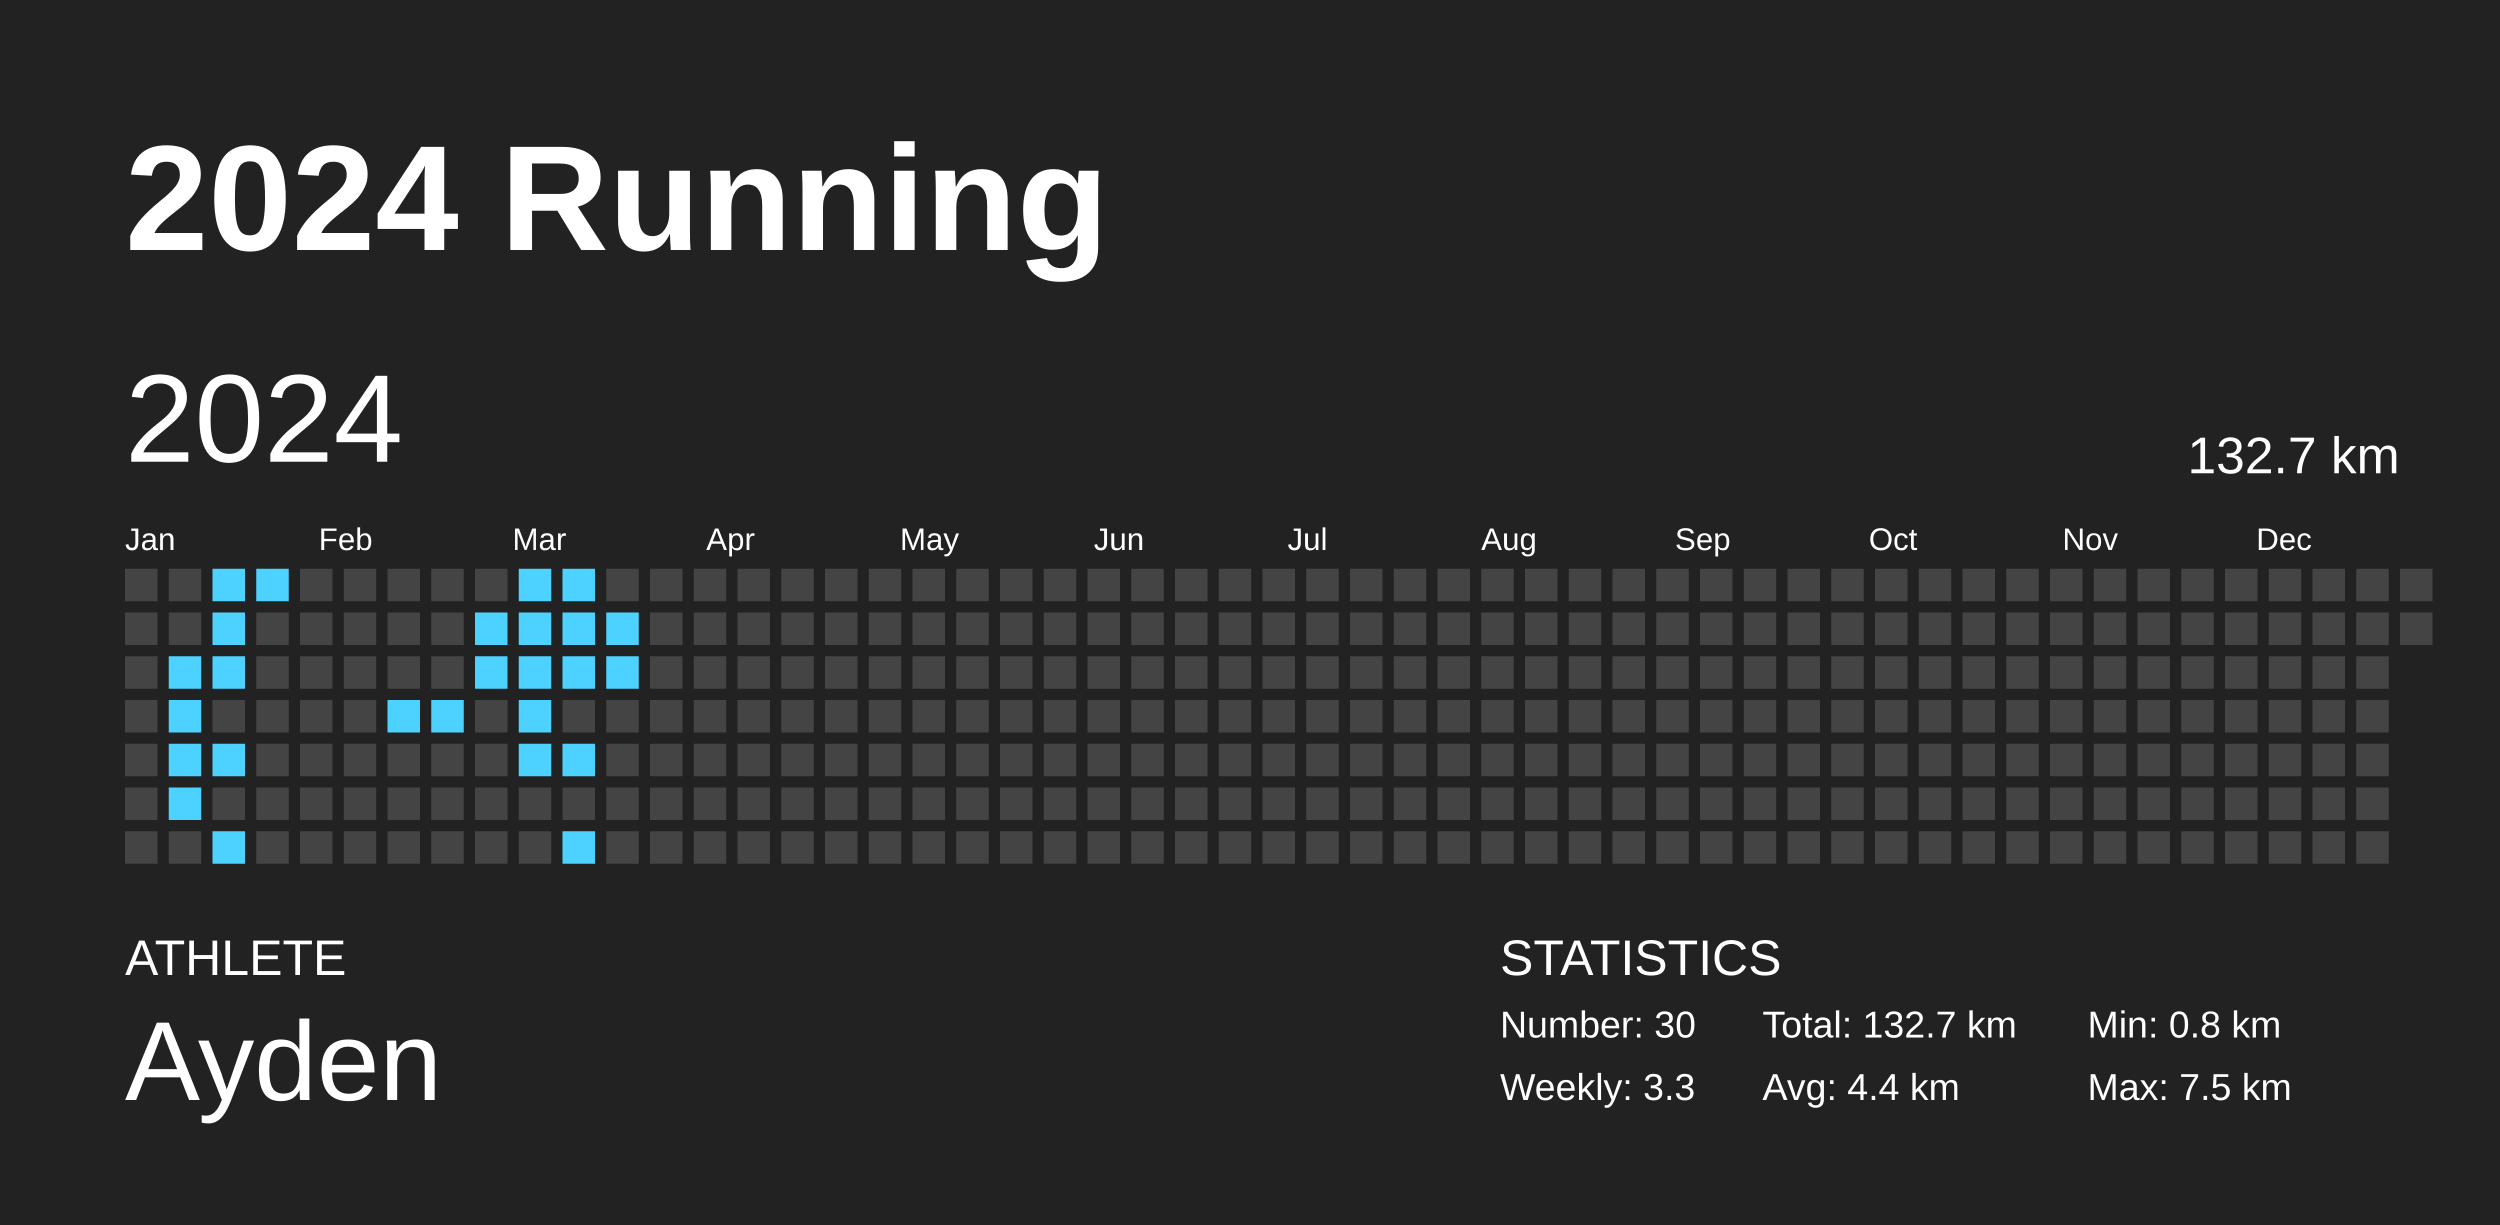
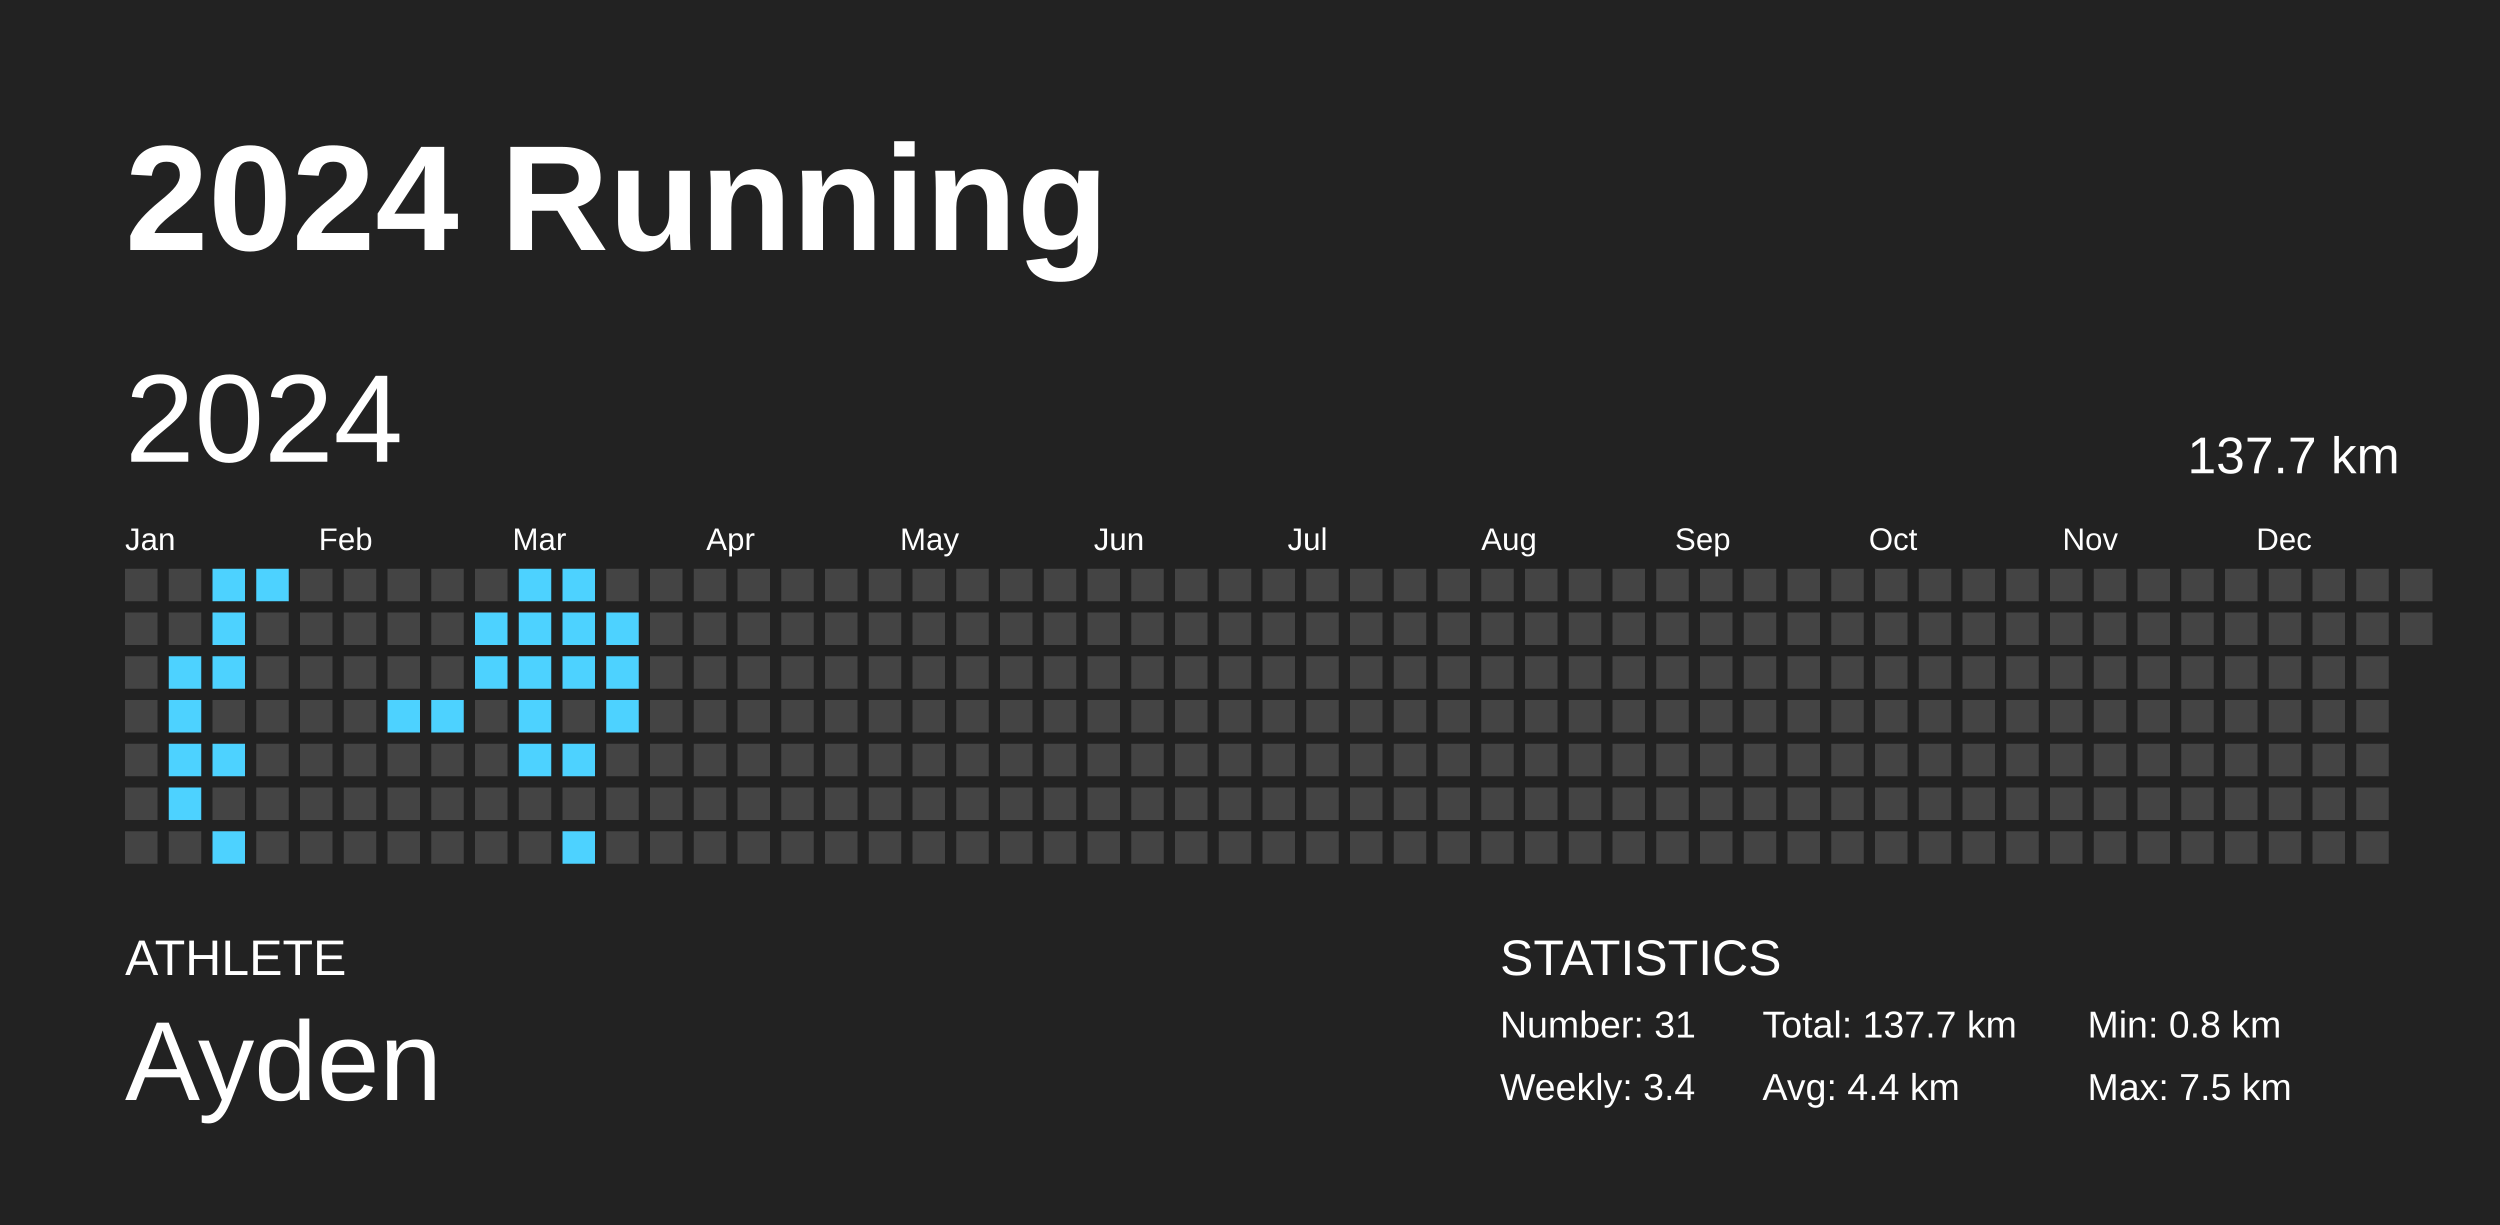
<svg xmlns="http://www.w3.org/2000/svg" baseProfile="full" height="98mm" version="1.1" viewBox="0,0,200,98" width="200mm">
  <defs />
  <rect fill="#222222" height="98" width="200" x="0" y="0" />
  <text fill="#FFFFFF" style="font-size:12px; font-family:Arial; font-weight:bold;" x="10" y="20">2024 Running</text>
  <text fill="#FFFFFF" style="font-size:4px; font-family:Arial" x="10" y="78">ATHLETE</text>
  <text fill="#FFFFFF" style="font-size:9px; font-family:Arial" x="10" y="88">Ayden</text>
  <text fill="#FFFFFF" style="font-size:4px; font-family:Arial" x="120" y="78">STATISTICS</text>
-   <text fill="#FFFFFF" style="font-size:3px; font-family:Arial" x="120" y="83">Number: 30</text>
-   <text fill="#FFFFFF" style="font-size:3px; font-family:Arial" x="120" y="88">Weekly: 3.3</text>
-   <text fill="#FFFFFF" style="font-size:3px; font-family:Arial" x="141" y="83">Total: 132.7 km</text>
+   <text fill="#FFFFFF" style="font-size:3px; font-family:Arial" x="120" y="83">Number: 31</text>
+   <text fill="#FFFFFF" style="font-size:3px; font-family:Arial" x="120" y="88">Weekly: 3.4</text>
+   <text fill="#FFFFFF" style="font-size:3px; font-family:Arial" x="141" y="83">Total: 137.7 km</text>
  <text fill="#FFFFFF" style="font-size:3px; font-family:Arial" x="141" y="88">Avg: 4.4 km</text>
  <text fill="#FFFFFF" style="font-size:3px; font-family:Arial" x="167" y="83">Min: 0.8 km</text>
  <text fill="#FFFFFF" style="font-size:3px; font-family:Arial" x="167" y="88">Max: 7.5 km</text>
  <text dominant-baseline="hanging" fill="#FFFFFF" style="font-size:10.0px; font-family:Arial;" x="10" y="30">2024</text>
-   <text dominant-baseline="hanging" fill="#FFFFFF" style="font-size:4.125px; font-family:Arial;" x="175" y="35">132.7 km</text>
+   <text dominant-baseline="hanging" fill="#FFFFFF" style="font-size:4.125px; font-family:Arial;" x="175" y="35">137.7 km</text>
  <text fill="#FFFFFF" style="font-size:2.5px; font-family:Arial" x="10.0" y="44">Jan</text>
  <text fill="#FFFFFF" style="font-size:2.5px; font-family:Arial" x="25.5" y="44">Feb</text>
  <text fill="#FFFFFF" style="font-size:2.5px; font-family:Arial" x="41.0" y="44">Mar</text>
  <text fill="#FFFFFF" style="font-size:2.5px; font-family:Arial" x="56.5" y="44">Apr</text>
  <text fill="#FFFFFF" style="font-size:2.5px; font-family:Arial" x="72.0" y="44">May</text>
  <text fill="#FFFFFF" style="font-size:2.5px; font-family:Arial" x="87.5" y="44">Jun</text>
  <text fill="#FFFFFF" style="font-size:2.5px; font-family:Arial" x="103.0" y="44">Jul</text>
  <text fill="#FFFFFF" style="font-size:2.5px; font-family:Arial" x="118.5" y="44">Aug</text>
  <text fill="#FFFFFF" style="font-size:2.5px; font-family:Arial" x="134.0" y="44">Sep</text>
  <text fill="#FFFFFF" style="font-size:2.5px; font-family:Arial" x="149.5" y="44">Oct</text>
  <text fill="#FFFFFF" style="font-size:2.5px; font-family:Arial" x="165.0" y="44">Nov</text>
  <text fill="#FFFFFF" style="font-size:2.5px; font-family:Arial" x="180.5" y="44">Dec</text>
  <rect fill="#444444" height="2.6" width="2.6" x="10.0" y="45.5" />
  <rect fill="#444444" height="2.6" width="2.6" x="10.0" y="49.0" />
  <rect fill="#444444" height="2.6" width="2.6" x="10.0" y="52.5" />
  <rect fill="#444444" height="2.6" width="2.6" x="10.0" y="56.0" />
  <rect fill="#444444" height="2.6" width="2.6" x="10.0" y="59.5" />
  <rect fill="#444444" height="2.6" width="2.6" x="10.0" y="63.0" />
  <rect fill="#444444" height="2.6" width="2.6" x="10.0" y="66.5" />
  <rect fill="#444444" height="2.6" width="2.6" x="13.5" y="45.5" />
  <rect fill="#444444" height="2.6" width="2.6" x="13.5" y="49.0" />
  <rect fill="#4dd2ff" height="2.6" width="2.6" x="13.5" y="52.5" />
  <rect fill="#4dd2ff" height="2.6" width="2.6" x="13.5" y="56.0" />
  <rect fill="#4dd2ff" height="2.6" width="2.6" x="13.5" y="59.5" />
  <rect fill="#4dd2ff" height="2.6" width="2.6" x="13.5" y="63.0" />
  <rect fill="#444444" height="2.6" width="2.6" x="13.5" y="66.5" />
  <rect fill="#4dd2ff" height="2.6" width="2.6" x="17.0" y="45.5" />
  <rect fill="#4dd2ff" height="2.6" width="2.6" x="17.0" y="49.0" />
  <rect fill="#4dd2ff" height="2.6" width="2.6" x="17.0" y="52.5" />
  <rect fill="#444444" height="2.6" width="2.6" x="17.0" y="56.0" />
  <rect fill="#4dd2ff" height="2.6" width="2.6" x="17.0" y="59.5" />
  <rect fill="#444444" height="2.6" width="2.6" x="17.0" y="63.0" />
  <rect fill="#4dd2ff" height="2.6" width="2.6" x="17.0" y="66.5" />
  <rect fill="#4dd2ff" height="2.6" width="2.6" x="20.5" y="45.5" />
  <rect fill="#444444" height="2.6" width="2.6" x="20.5" y="49.0" />
  <rect fill="#444444" height="2.6" width="2.6" x="20.5" y="52.5" />
  <rect fill="#444444" height="2.6" width="2.6" x="20.5" y="56.0" />
  <rect fill="#444444" height="2.6" width="2.6" x="20.5" y="59.5" />
  <rect fill="#444444" height="2.6" width="2.6" x="20.5" y="63.0" />
  <rect fill="#444444" height="2.6" width="2.6" x="20.5" y="66.5" />
  <rect fill="#444444" height="2.6" width="2.6" x="24.0" y="45.5" />
  <rect fill="#444444" height="2.6" width="2.6" x="24.0" y="49.0" />
  <rect fill="#444444" height="2.6" width="2.6" x="24.0" y="52.5" />
  <rect fill="#444444" height="2.6" width="2.6" x="24.0" y="56.0" />
  <rect fill="#444444" height="2.6" width="2.6" x="24.0" y="59.5" />
  <rect fill="#444444" height="2.6" width="2.6" x="24.0" y="63.0" />
  <rect fill="#444444" height="2.6" width="2.6" x="24.0" y="66.5" />
  <rect fill="#444444" height="2.6" width="2.6" x="27.5" y="45.5" />
  <rect fill="#444444" height="2.6" width="2.6" x="27.5" y="49.0" />
  <rect fill="#444444" height="2.6" width="2.6" x="27.5" y="52.5" />
  <rect fill="#444444" height="2.6" width="2.6" x="27.5" y="56.0" />
  <rect fill="#444444" height="2.6" width="2.6" x="27.5" y="59.5" />
  <rect fill="#444444" height="2.6" width="2.6" x="27.5" y="63.0" />
  <rect fill="#444444" height="2.6" width="2.6" x="27.5" y="66.5" />
  <rect fill="#444444" height="2.6" width="2.6" x="31.0" y="45.5" />
  <rect fill="#444444" height="2.6" width="2.6" x="31.0" y="49.0" />
  <rect fill="#444444" height="2.6" width="2.6" x="31.0" y="52.5" />
  <rect fill="#4dd2ff" height="2.6" width="2.6" x="31.0" y="56.0" />
  <rect fill="#444444" height="2.6" width="2.6" x="31.0" y="59.5" />
  <rect fill="#444444" height="2.6" width="2.6" x="31.0" y="63.0" />
  <rect fill="#444444" height="2.6" width="2.6" x="31.0" y="66.5" />
  <rect fill="#444444" height="2.6" width="2.6" x="34.5" y="45.5" />
  <rect fill="#444444" height="2.6" width="2.6" x="34.5" y="49.0" />
  <rect fill="#444444" height="2.6" width="2.6" x="34.5" y="52.5" />
  <rect fill="#4dd2ff" height="2.6" width="2.6" x="34.5" y="56.0" />
  <rect fill="#444444" height="2.6" width="2.6" x="34.5" y="59.5" />
  <rect fill="#444444" height="2.6" width="2.6" x="34.5" y="63.0" />
  <rect fill="#444444" height="2.6" width="2.6" x="34.5" y="66.5" />
  <rect fill="#444444" height="2.6" width="2.6" x="38.0" y="45.5" />
  <rect fill="#4dd2ff" height="2.6" width="2.6" x="38.0" y="49.0" />
  <rect fill="#4dd2ff" height="2.6" width="2.6" x="38.0" y="52.5" />
  <rect fill="#444444" height="2.6" width="2.6" x="38.0" y="56.0" />
  <rect fill="#444444" height="2.6" width="2.6" x="38.0" y="59.5" />
  <rect fill="#444444" height="2.6" width="2.6" x="38.0" y="63.0" />
  <rect fill="#444444" height="2.6" width="2.6" x="38.0" y="66.5" />
  <rect fill="#4dd2ff" height="2.6" width="2.6" x="41.5" y="45.5" />
  <rect fill="#4dd2ff" height="2.6" width="2.6" x="41.5" y="49.0" />
  <rect fill="#4dd2ff" height="2.6" width="2.6" x="41.5" y="52.5" />
  <rect fill="#4dd2ff" height="2.6" width="2.6" x="41.5" y="56.0" />
  <rect fill="#4dd2ff" height="2.6" width="2.6" x="41.5" y="59.5" />
  <rect fill="#444444" height="2.6" width="2.6" x="41.5" y="63.0" />
  <rect fill="#444444" height="2.6" width="2.6" x="41.5" y="66.5" />
  <rect fill="#4dd2ff" height="2.6" width="2.6" x="45.0" y="45.5" />
  <rect fill="#4dd2ff" height="2.6" width="2.6" x="45.0" y="49.0" />
  <rect fill="#4dd2ff" height="2.6" width="2.6" x="45.0" y="52.5" />
  <rect fill="#444444" height="2.6" width="2.6" x="45.0" y="56.0" />
  <rect fill="#4dd2ff" height="2.6" width="2.6" x="45.0" y="59.5" />
  <rect fill="#444444" height="2.6" width="2.6" x="45.0" y="63.0" />
  <rect fill="#4dd2ff" height="2.6" width="2.6" x="45.0" y="66.5" />
  <rect fill="#444444" height="2.6" width="2.6" x="48.5" y="45.5" />
  <rect fill="#4dd2ff" height="2.6" width="2.6" x="48.5" y="49.0" />
  <rect fill="#4dd2ff" height="2.6" width="2.6" x="48.5" y="52.5" />
-   <rect fill="#444444" height="2.6" width="2.6" x="48.5" y="56.0" />
+   <rect fill="#4dd2ff" height="2.6" width="2.6" x="48.5" y="56.0" />
  <rect fill="#444444" height="2.6" width="2.6" x="48.5" y="59.5" />
  <rect fill="#444444" height="2.6" width="2.6" x="48.5" y="63.0" />
  <rect fill="#444444" height="2.6" width="2.6" x="48.5" y="66.5" />
  <rect fill="#444444" height="2.6" width="2.6" x="52.0" y="45.5" />
  <rect fill="#444444" height="2.6" width="2.6" x="52.0" y="49.0" />
  <rect fill="#444444" height="2.6" width="2.6" x="52.0" y="52.5" />
  <rect fill="#444444" height="2.6" width="2.6" x="52.0" y="56.0" />
  <rect fill="#444444" height="2.6" width="2.6" x="52.0" y="59.5" />
  <rect fill="#444444" height="2.6" width="2.6" x="52.0" y="63.0" />
  <rect fill="#444444" height="2.6" width="2.6" x="52.0" y="66.5" />
  <rect fill="#444444" height="2.6" width="2.6" x="55.5" y="45.5" />
  <rect fill="#444444" height="2.6" width="2.6" x="55.5" y="49.0" />
  <rect fill="#444444" height="2.6" width="2.6" x="55.5" y="52.5" />
  <rect fill="#444444" height="2.6" width="2.6" x="55.5" y="56.0" />
  <rect fill="#444444" height="2.6" width="2.6" x="55.5" y="59.5" />
  <rect fill="#444444" height="2.6" width="2.6" x="55.5" y="63.0" />
  <rect fill="#444444" height="2.6" width="2.6" x="55.5" y="66.5" />
  <rect fill="#444444" height="2.6" width="2.6" x="59.0" y="45.5" />
  <rect fill="#444444" height="2.6" width="2.6" x="59.0" y="49.0" />
  <rect fill="#444444" height="2.6" width="2.6" x="59.0" y="52.5" />
  <rect fill="#444444" height="2.6" width="2.6" x="59.0" y="56.0" />
  <rect fill="#444444" height="2.6" width="2.6" x="59.0" y="59.5" />
  <rect fill="#444444" height="2.6" width="2.6" x="59.0" y="63.0" />
  <rect fill="#444444" height="2.6" width="2.6" x="59.0" y="66.5" />
  <rect fill="#444444" height="2.6" width="2.6" x="62.5" y="45.5" />
  <rect fill="#444444" height="2.6" width="2.6" x="62.5" y="49.0" />
  <rect fill="#444444" height="2.6" width="2.6" x="62.5" y="52.5" />
  <rect fill="#444444" height="2.6" width="2.6" x="62.5" y="56.0" />
  <rect fill="#444444" height="2.6" width="2.6" x="62.5" y="59.5" />
  <rect fill="#444444" height="2.6" width="2.6" x="62.5" y="63.0" />
  <rect fill="#444444" height="2.6" width="2.6" x="62.5" y="66.5" />
  <rect fill="#444444" height="2.6" width="2.6" x="66.0" y="45.5" />
  <rect fill="#444444" height="2.6" width="2.6" x="66.0" y="49.0" />
  <rect fill="#444444" height="2.6" width="2.6" x="66.0" y="52.5" />
  <rect fill="#444444" height="2.6" width="2.6" x="66.0" y="56.0" />
  <rect fill="#444444" height="2.6" width="2.6" x="66.0" y="59.5" />
  <rect fill="#444444" height="2.6" width="2.6" x="66.0" y="63.0" />
  <rect fill="#444444" height="2.6" width="2.6" x="66.0" y="66.5" />
  <rect fill="#444444" height="2.6" width="2.6" x="69.5" y="45.5" />
  <rect fill="#444444" height="2.6" width="2.6" x="69.5" y="49.0" />
  <rect fill="#444444" height="2.6" width="2.6" x="69.5" y="52.5" />
  <rect fill="#444444" height="2.6" width="2.6" x="69.5" y="56.0" />
  <rect fill="#444444" height="2.6" width="2.6" x="69.5" y="59.5" />
  <rect fill="#444444" height="2.6" width="2.6" x="69.5" y="63.0" />
  <rect fill="#444444" height="2.6" width="2.6" x="69.5" y="66.5" />
  <rect fill="#444444" height="2.6" width="2.6" x="73.0" y="45.5" />
  <rect fill="#444444" height="2.6" width="2.6" x="73.0" y="49.0" />
  <rect fill="#444444" height="2.6" width="2.6" x="73.0" y="52.5" />
  <rect fill="#444444" height="2.6" width="2.6" x="73.0" y="56.0" />
  <rect fill="#444444" height="2.6" width="2.6" x="73.0" y="59.5" />
  <rect fill="#444444" height="2.6" width="2.6" x="73.0" y="63.0" />
  <rect fill="#444444" height="2.6" width="2.6" x="73.0" y="66.5" />
  <rect fill="#444444" height="2.6" width="2.6" x="76.5" y="45.5" />
  <rect fill="#444444" height="2.6" width="2.6" x="76.5" y="49.0" />
  <rect fill="#444444" height="2.6" width="2.6" x="76.5" y="52.5" />
  <rect fill="#444444" height="2.6" width="2.6" x="76.5" y="56.0" />
  <rect fill="#444444" height="2.6" width="2.6" x="76.5" y="59.5" />
  <rect fill="#444444" height="2.6" width="2.6" x="76.5" y="63.0" />
  <rect fill="#444444" height="2.6" width="2.6" x="76.5" y="66.5" />
  <rect fill="#444444" height="2.6" width="2.6" x="80.0" y="45.5" />
  <rect fill="#444444" height="2.6" width="2.6" x="80.0" y="49.0" />
  <rect fill="#444444" height="2.6" width="2.6" x="80.0" y="52.5" />
  <rect fill="#444444" height="2.6" width="2.6" x="80.0" y="56.0" />
  <rect fill="#444444" height="2.6" width="2.6" x="80.0" y="59.5" />
  <rect fill="#444444" height="2.6" width="2.6" x="80.0" y="63.0" />
  <rect fill="#444444" height="2.6" width="2.6" x="80.0" y="66.5" />
  <rect fill="#444444" height="2.6" width="2.6" x="83.5" y="45.5" />
  <rect fill="#444444" height="2.6" width="2.6" x="83.5" y="49.0" />
  <rect fill="#444444" height="2.6" width="2.6" x="83.5" y="52.5" />
  <rect fill="#444444" height="2.6" width="2.6" x="83.5" y="56.0" />
  <rect fill="#444444" height="2.6" width="2.6" x="83.5" y="59.5" />
  <rect fill="#444444" height="2.6" width="2.6" x="83.5" y="63.0" />
  <rect fill="#444444" height="2.6" width="2.6" x="83.5" y="66.5" />
  <rect fill="#444444" height="2.6" width="2.6" x="87.0" y="45.5" />
  <rect fill="#444444" height="2.6" width="2.6" x="87.0" y="49.0" />
  <rect fill="#444444" height="2.6" width="2.6" x="87.0" y="52.5" />
  <rect fill="#444444" height="2.6" width="2.6" x="87.0" y="56.0" />
  <rect fill="#444444" height="2.6" width="2.6" x="87.0" y="59.5" />
  <rect fill="#444444" height="2.6" width="2.6" x="87.0" y="63.0" />
  <rect fill="#444444" height="2.6" width="2.6" x="87.0" y="66.5" />
  <rect fill="#444444" height="2.6" width="2.6" x="90.5" y="45.5" />
  <rect fill="#444444" height="2.6" width="2.6" x="90.5" y="49.0" />
  <rect fill="#444444" height="2.6" width="2.6" x="90.5" y="52.5" />
  <rect fill="#444444" height="2.6" width="2.6" x="90.5" y="56.0" />
  <rect fill="#444444" height="2.6" width="2.6" x="90.5" y="59.5" />
  <rect fill="#444444" height="2.6" width="2.6" x="90.5" y="63.0" />
  <rect fill="#444444" height="2.6" width="2.6" x="90.5" y="66.5" />
  <rect fill="#444444" height="2.6" width="2.6" x="94.0" y="45.5" />
  <rect fill="#444444" height="2.6" width="2.6" x="94.0" y="49.0" />
  <rect fill="#444444" height="2.6" width="2.6" x="94.0" y="52.5" />
  <rect fill="#444444" height="2.6" width="2.6" x="94.0" y="56.0" />
  <rect fill="#444444" height="2.6" width="2.6" x="94.0" y="59.5" />
  <rect fill="#444444" height="2.6" width="2.6" x="94.0" y="63.0" />
  <rect fill="#444444" height="2.6" width="2.6" x="94.0" y="66.5" />
  <rect fill="#444444" height="2.6" width="2.6" x="97.5" y="45.5" />
  <rect fill="#444444" height="2.6" width="2.6" x="97.5" y="49.0" />
  <rect fill="#444444" height="2.6" width="2.6" x="97.5" y="52.5" />
  <rect fill="#444444" height="2.6" width="2.6" x="97.5" y="56.0" />
  <rect fill="#444444" height="2.6" width="2.6" x="97.5" y="59.5" />
  <rect fill="#444444" height="2.6" width="2.6" x="97.5" y="63.0" />
  <rect fill="#444444" height="2.6" width="2.6" x="97.5" y="66.5" />
  <rect fill="#444444" height="2.6" width="2.6" x="101.0" y="45.5" />
  <rect fill="#444444" height="2.6" width="2.6" x="101.0" y="49.0" />
  <rect fill="#444444" height="2.6" width="2.6" x="101.0" y="52.5" />
  <rect fill="#444444" height="2.6" width="2.6" x="101.0" y="56.0" />
  <rect fill="#444444" height="2.6" width="2.6" x="101.0" y="59.5" />
  <rect fill="#444444" height="2.6" width="2.6" x="101.0" y="63.0" />
  <rect fill="#444444" height="2.6" width="2.6" x="101.0" y="66.5" />
  <rect fill="#444444" height="2.6" width="2.6" x="104.5" y="45.5" />
  <rect fill="#444444" height="2.6" width="2.6" x="104.5" y="49.0" />
  <rect fill="#444444" height="2.6" width="2.6" x="104.5" y="52.5" />
  <rect fill="#444444" height="2.6" width="2.6" x="104.5" y="56.0" />
  <rect fill="#444444" height="2.6" width="2.6" x="104.5" y="59.5" />
  <rect fill="#444444" height="2.6" width="2.6" x="104.5" y="63.0" />
  <rect fill="#444444" height="2.6" width="2.6" x="104.5" y="66.5" />
  <rect fill="#444444" height="2.6" width="2.6" x="108.0" y="45.5" />
  <rect fill="#444444" height="2.6" width="2.6" x="108.0" y="49.0" />
  <rect fill="#444444" height="2.6" width="2.6" x="108.0" y="52.5" />
  <rect fill="#444444" height="2.6" width="2.6" x="108.0" y="56.0" />
  <rect fill="#444444" height="2.6" width="2.6" x="108.0" y="59.5" />
  <rect fill="#444444" height="2.6" width="2.6" x="108.0" y="63.0" />
  <rect fill="#444444" height="2.6" width="2.6" x="108.0" y="66.5" />
  <rect fill="#444444" height="2.6" width="2.6" x="111.5" y="45.5" />
  <rect fill="#444444" height="2.6" width="2.6" x="111.5" y="49.0" />
  <rect fill="#444444" height="2.6" width="2.6" x="111.5" y="52.5" />
  <rect fill="#444444" height="2.6" width="2.6" x="111.5" y="56.0" />
  <rect fill="#444444" height="2.6" width="2.6" x="111.5" y="59.5" />
  <rect fill="#444444" height="2.6" width="2.6" x="111.5" y="63.0" />
  <rect fill="#444444" height="2.6" width="2.6" x="111.5" y="66.5" />
  <rect fill="#444444" height="2.6" width="2.6" x="115.0" y="45.5" />
  <rect fill="#444444" height="2.6" width="2.6" x="115.0" y="49.0" />
  <rect fill="#444444" height="2.6" width="2.6" x="115.0" y="52.5" />
  <rect fill="#444444" height="2.6" width="2.6" x="115.0" y="56.0" />
  <rect fill="#444444" height="2.6" width="2.6" x="115.0" y="59.5" />
  <rect fill="#444444" height="2.6" width="2.6" x="115.0" y="63.0" />
  <rect fill="#444444" height="2.6" width="2.6" x="115.0" y="66.5" />
  <rect fill="#444444" height="2.6" width="2.6" x="118.5" y="45.5" />
  <rect fill="#444444" height="2.6" width="2.6" x="118.5" y="49.0" />
  <rect fill="#444444" height="2.6" width="2.6" x="118.5" y="52.5" />
  <rect fill="#444444" height="2.6" width="2.6" x="118.5" y="56.0" />
  <rect fill="#444444" height="2.6" width="2.6" x="118.5" y="59.5" />
  <rect fill="#444444" height="2.6" width="2.6" x="118.5" y="63.0" />
  <rect fill="#444444" height="2.6" width="2.6" x="118.5" y="66.5" />
  <rect fill="#444444" height="2.6" width="2.6" x="122.0" y="45.5" />
  <rect fill="#444444" height="2.6" width="2.6" x="122.0" y="49.0" />
  <rect fill="#444444" height="2.6" width="2.6" x="122.0" y="52.5" />
  <rect fill="#444444" height="2.6" width="2.6" x="122.0" y="56.0" />
  <rect fill="#444444" height="2.6" width="2.6" x="122.0" y="59.5" />
  <rect fill="#444444" height="2.6" width="2.6" x="122.0" y="63.0" />
  <rect fill="#444444" height="2.6" width="2.6" x="122.0" y="66.5" />
  <rect fill="#444444" height="2.6" width="2.6" x="125.5" y="45.5" />
  <rect fill="#444444" height="2.6" width="2.6" x="125.5" y="49.0" />
  <rect fill="#444444" height="2.6" width="2.6" x="125.5" y="52.5" />
  <rect fill="#444444" height="2.6" width="2.6" x="125.5" y="56.0" />
  <rect fill="#444444" height="2.6" width="2.6" x="125.5" y="59.5" />
  <rect fill="#444444" height="2.6" width="2.6" x="125.5" y="63.0" />
  <rect fill="#444444" height="2.6" width="2.6" x="125.5" y="66.5" />
  <rect fill="#444444" height="2.6" width="2.6" x="129.0" y="45.5" />
  <rect fill="#444444" height="2.6" width="2.6" x="129.0" y="49.0" />
  <rect fill="#444444" height="2.6" width="2.6" x="129.0" y="52.5" />
  <rect fill="#444444" height="2.6" width="2.6" x="129.0" y="56.0" />
  <rect fill="#444444" height="2.6" width="2.6" x="129.0" y="59.5" />
  <rect fill="#444444" height="2.6" width="2.6" x="129.0" y="63.0" />
  <rect fill="#444444" height="2.6" width="2.6" x="129.0" y="66.5" />
  <rect fill="#444444" height="2.6" width="2.6" x="132.5" y="45.5" />
  <rect fill="#444444" height="2.6" width="2.6" x="132.5" y="49.0" />
  <rect fill="#444444" height="2.6" width="2.6" x="132.5" y="52.5" />
  <rect fill="#444444" height="2.6" width="2.6" x="132.5" y="56.0" />
  <rect fill="#444444" height="2.6" width="2.6" x="132.5" y="59.5" />
  <rect fill="#444444" height="2.6" width="2.6" x="132.5" y="63.0" />
  <rect fill="#444444" height="2.6" width="2.6" x="132.5" y="66.5" />
  <rect fill="#444444" height="2.6" width="2.6" x="136.0" y="45.5" />
  <rect fill="#444444" height="2.6" width="2.6" x="136.0" y="49.0" />
  <rect fill="#444444" height="2.6" width="2.6" x="136.0" y="52.5" />
  <rect fill="#444444" height="2.6" width="2.6" x="136.0" y="56.0" />
  <rect fill="#444444" height="2.6" width="2.6" x="136.0" y="59.5" />
  <rect fill="#444444" height="2.6" width="2.6" x="136.0" y="63.0" />
  <rect fill="#444444" height="2.6" width="2.6" x="136.0" y="66.5" />
  <rect fill="#444444" height="2.6" width="2.6" x="139.5" y="45.5" />
  <rect fill="#444444" height="2.6" width="2.6" x="139.5" y="49.0" />
  <rect fill="#444444" height="2.6" width="2.6" x="139.5" y="52.5" />
  <rect fill="#444444" height="2.6" width="2.6" x="139.5" y="56.0" />
  <rect fill="#444444" height="2.6" width="2.6" x="139.5" y="59.5" />
  <rect fill="#444444" height="2.6" width="2.6" x="139.5" y="63.0" />
  <rect fill="#444444" height="2.6" width="2.6" x="139.5" y="66.5" />
  <rect fill="#444444" height="2.6" width="2.6" x="143.0" y="45.5" />
  <rect fill="#444444" height="2.6" width="2.6" x="143.0" y="49.0" />
  <rect fill="#444444" height="2.6" width="2.6" x="143.0" y="52.5" />
  <rect fill="#444444" height="2.6" width="2.6" x="143.0" y="56.0" />
  <rect fill="#444444" height="2.6" width="2.6" x="143.0" y="59.5" />
  <rect fill="#444444" height="2.6" width="2.6" x="143.0" y="63.0" />
  <rect fill="#444444" height="2.6" width="2.6" x="143.0" y="66.5" />
  <rect fill="#444444" height="2.6" width="2.6" x="146.5" y="45.5" />
  <rect fill="#444444" height="2.6" width="2.6" x="146.5" y="49.0" />
  <rect fill="#444444" height="2.6" width="2.6" x="146.5" y="52.5" />
  <rect fill="#444444" height="2.6" width="2.6" x="146.5" y="56.0" />
  <rect fill="#444444" height="2.6" width="2.6" x="146.5" y="59.5" />
  <rect fill="#444444" height="2.6" width="2.6" x="146.5" y="63.0" />
  <rect fill="#444444" height="2.6" width="2.6" x="146.5" y="66.5" />
  <rect fill="#444444" height="2.6" width="2.6" x="150.0" y="45.5" />
  <rect fill="#444444" height="2.6" width="2.6" x="150.0" y="49.0" />
  <rect fill="#444444" height="2.6" width="2.6" x="150.0" y="52.5" />
  <rect fill="#444444" height="2.6" width="2.6" x="150.0" y="56.0" />
  <rect fill="#444444" height="2.6" width="2.6" x="150.0" y="59.5" />
  <rect fill="#444444" height="2.6" width="2.6" x="150.0" y="63.0" />
  <rect fill="#444444" height="2.6" width="2.6" x="150.0" y="66.5" />
  <rect fill="#444444" height="2.6" width="2.6" x="153.5" y="45.5" />
  <rect fill="#444444" height="2.6" width="2.6" x="153.5" y="49.0" />
  <rect fill="#444444" height="2.6" width="2.6" x="153.5" y="52.5" />
  <rect fill="#444444" height="2.6" width="2.6" x="153.5" y="56.0" />
  <rect fill="#444444" height="2.6" width="2.6" x="153.5" y="59.5" />
  <rect fill="#444444" height="2.6" width="2.6" x="153.5" y="63.0" />
  <rect fill="#444444" height="2.6" width="2.6" x="153.5" y="66.5" />
  <rect fill="#444444" height="2.6" width="2.6" x="157.0" y="45.5" />
  <rect fill="#444444" height="2.6" width="2.6" x="157.0" y="49.0" />
  <rect fill="#444444" height="2.6" width="2.6" x="157.0" y="52.5" />
  <rect fill="#444444" height="2.6" width="2.6" x="157.0" y="56.0" />
  <rect fill="#444444" height="2.6" width="2.6" x="157.0" y="59.5" />
  <rect fill="#444444" height="2.6" width="2.6" x="157.0" y="63.0" />
  <rect fill="#444444" height="2.6" width="2.6" x="157.0" y="66.5" />
  <rect fill="#444444" height="2.6" width="2.6" x="160.5" y="45.5" />
  <rect fill="#444444" height="2.6" width="2.6" x="160.5" y="49.0" />
  <rect fill="#444444" height="2.6" width="2.6" x="160.5" y="52.5" />
  <rect fill="#444444" height="2.6" width="2.6" x="160.5" y="56.0" />
  <rect fill="#444444" height="2.6" width="2.6" x="160.5" y="59.5" />
  <rect fill="#444444" height="2.6" width="2.6" x="160.5" y="63.0" />
  <rect fill="#444444" height="2.6" width="2.6" x="160.5" y="66.5" />
  <rect fill="#444444" height="2.6" width="2.6" x="164.0" y="45.5" />
  <rect fill="#444444" height="2.6" width="2.6" x="164.0" y="49.0" />
  <rect fill="#444444" height="2.6" width="2.6" x="164.0" y="52.5" />
  <rect fill="#444444" height="2.6" width="2.6" x="164.0" y="56.0" />
  <rect fill="#444444" height="2.6" width="2.6" x="164.0" y="59.5" />
  <rect fill="#444444" height="2.6" width="2.6" x="164.0" y="63.0" />
  <rect fill="#444444" height="2.6" width="2.6" x="164.0" y="66.5" />
  <rect fill="#444444" height="2.6" width="2.6" x="167.5" y="45.5" />
  <rect fill="#444444" height="2.6" width="2.6" x="167.5" y="49.0" />
  <rect fill="#444444" height="2.6" width="2.6" x="167.5" y="52.5" />
  <rect fill="#444444" height="2.6" width="2.6" x="167.5" y="56.0" />
  <rect fill="#444444" height="2.6" width="2.6" x="167.5" y="59.5" />
  <rect fill="#444444" height="2.6" width="2.6" x="167.5" y="63.0" />
  <rect fill="#444444" height="2.6" width="2.6" x="167.5" y="66.5" />
  <rect fill="#444444" height="2.6" width="2.6" x="171.0" y="45.5" />
  <rect fill="#444444" height="2.6" width="2.6" x="171.0" y="49.0" />
  <rect fill="#444444" height="2.6" width="2.6" x="171.0" y="52.5" />
  <rect fill="#444444" height="2.6" width="2.6" x="171.0" y="56.0" />
  <rect fill="#444444" height="2.6" width="2.6" x="171.0" y="59.5" />
  <rect fill="#444444" height="2.6" width="2.6" x="171.0" y="63.0" />
  <rect fill="#444444" height="2.6" width="2.6" x="171.0" y="66.5" />
  <rect fill="#444444" height="2.6" width="2.6" x="174.5" y="45.5" />
  <rect fill="#444444" height="2.6" width="2.6" x="174.5" y="49.0" />
  <rect fill="#444444" height="2.6" width="2.6" x="174.5" y="52.5" />
  <rect fill="#444444" height="2.6" width="2.6" x="174.5" y="56.0" />
  <rect fill="#444444" height="2.6" width="2.6" x="174.5" y="59.5" />
  <rect fill="#444444" height="2.6" width="2.6" x="174.5" y="63.0" />
  <rect fill="#444444" height="2.6" width="2.6" x="174.5" y="66.5" />
  <rect fill="#444444" height="2.6" width="2.6" x="178.0" y="45.5" />
  <rect fill="#444444" height="2.6" width="2.6" x="178.0" y="49.0" />
  <rect fill="#444444" height="2.6" width="2.6" x="178.0" y="52.5" />
  <rect fill="#444444" height="2.6" width="2.6" x="178.0" y="56.0" />
  <rect fill="#444444" height="2.6" width="2.6" x="178.0" y="59.5" />
  <rect fill="#444444" height="2.6" width="2.6" x="178.0" y="63.0" />
  <rect fill="#444444" height="2.6" width="2.6" x="178.0" y="66.5" />
  <rect fill="#444444" height="2.6" width="2.6" x="181.5" y="45.5" />
  <rect fill="#444444" height="2.6" width="2.6" x="181.5" y="49.0" />
  <rect fill="#444444" height="2.6" width="2.6" x="181.5" y="52.5" />
  <rect fill="#444444" height="2.6" width="2.6" x="181.5" y="56.0" />
  <rect fill="#444444" height="2.6" width="2.6" x="181.5" y="59.5" />
  <rect fill="#444444" height="2.6" width="2.6" x="181.5" y="63.0" />
  <rect fill="#444444" height="2.6" width="2.6" x="181.5" y="66.5" />
  <rect fill="#444444" height="2.6" width="2.6" x="185.0" y="45.5" />
  <rect fill="#444444" height="2.6" width="2.6" x="185.0" y="49.0" />
  <rect fill="#444444" height="2.6" width="2.6" x="185.0" y="52.5" />
  <rect fill="#444444" height="2.6" width="2.6" x="185.0" y="56.0" />
  <rect fill="#444444" height="2.6" width="2.6" x="185.0" y="59.5" />
  <rect fill="#444444" height="2.6" width="2.6" x="185.0" y="63.0" />
  <rect fill="#444444" height="2.6" width="2.6" x="185.0" y="66.5" />
  <rect fill="#444444" height="2.6" width="2.6" x="188.5" y="45.5" />
  <rect fill="#444444" height="2.6" width="2.6" x="188.5" y="49.0" />
  <rect fill="#444444" height="2.6" width="2.6" x="188.5" y="52.5" />
  <rect fill="#444444" height="2.6" width="2.6" x="188.5" y="56.0" />
  <rect fill="#444444" height="2.6" width="2.6" x="188.5" y="59.5" />
  <rect fill="#444444" height="2.6" width="2.6" x="188.5" y="63.0" />
  <rect fill="#444444" height="2.6" width="2.6" x="188.5" y="66.5" />
  <rect fill="#444444" height="2.6" width="2.6" x="192.0" y="45.5" />
  <rect fill="#444444" height="2.6" width="2.6" x="192.0" y="49.0" />
</svg>
